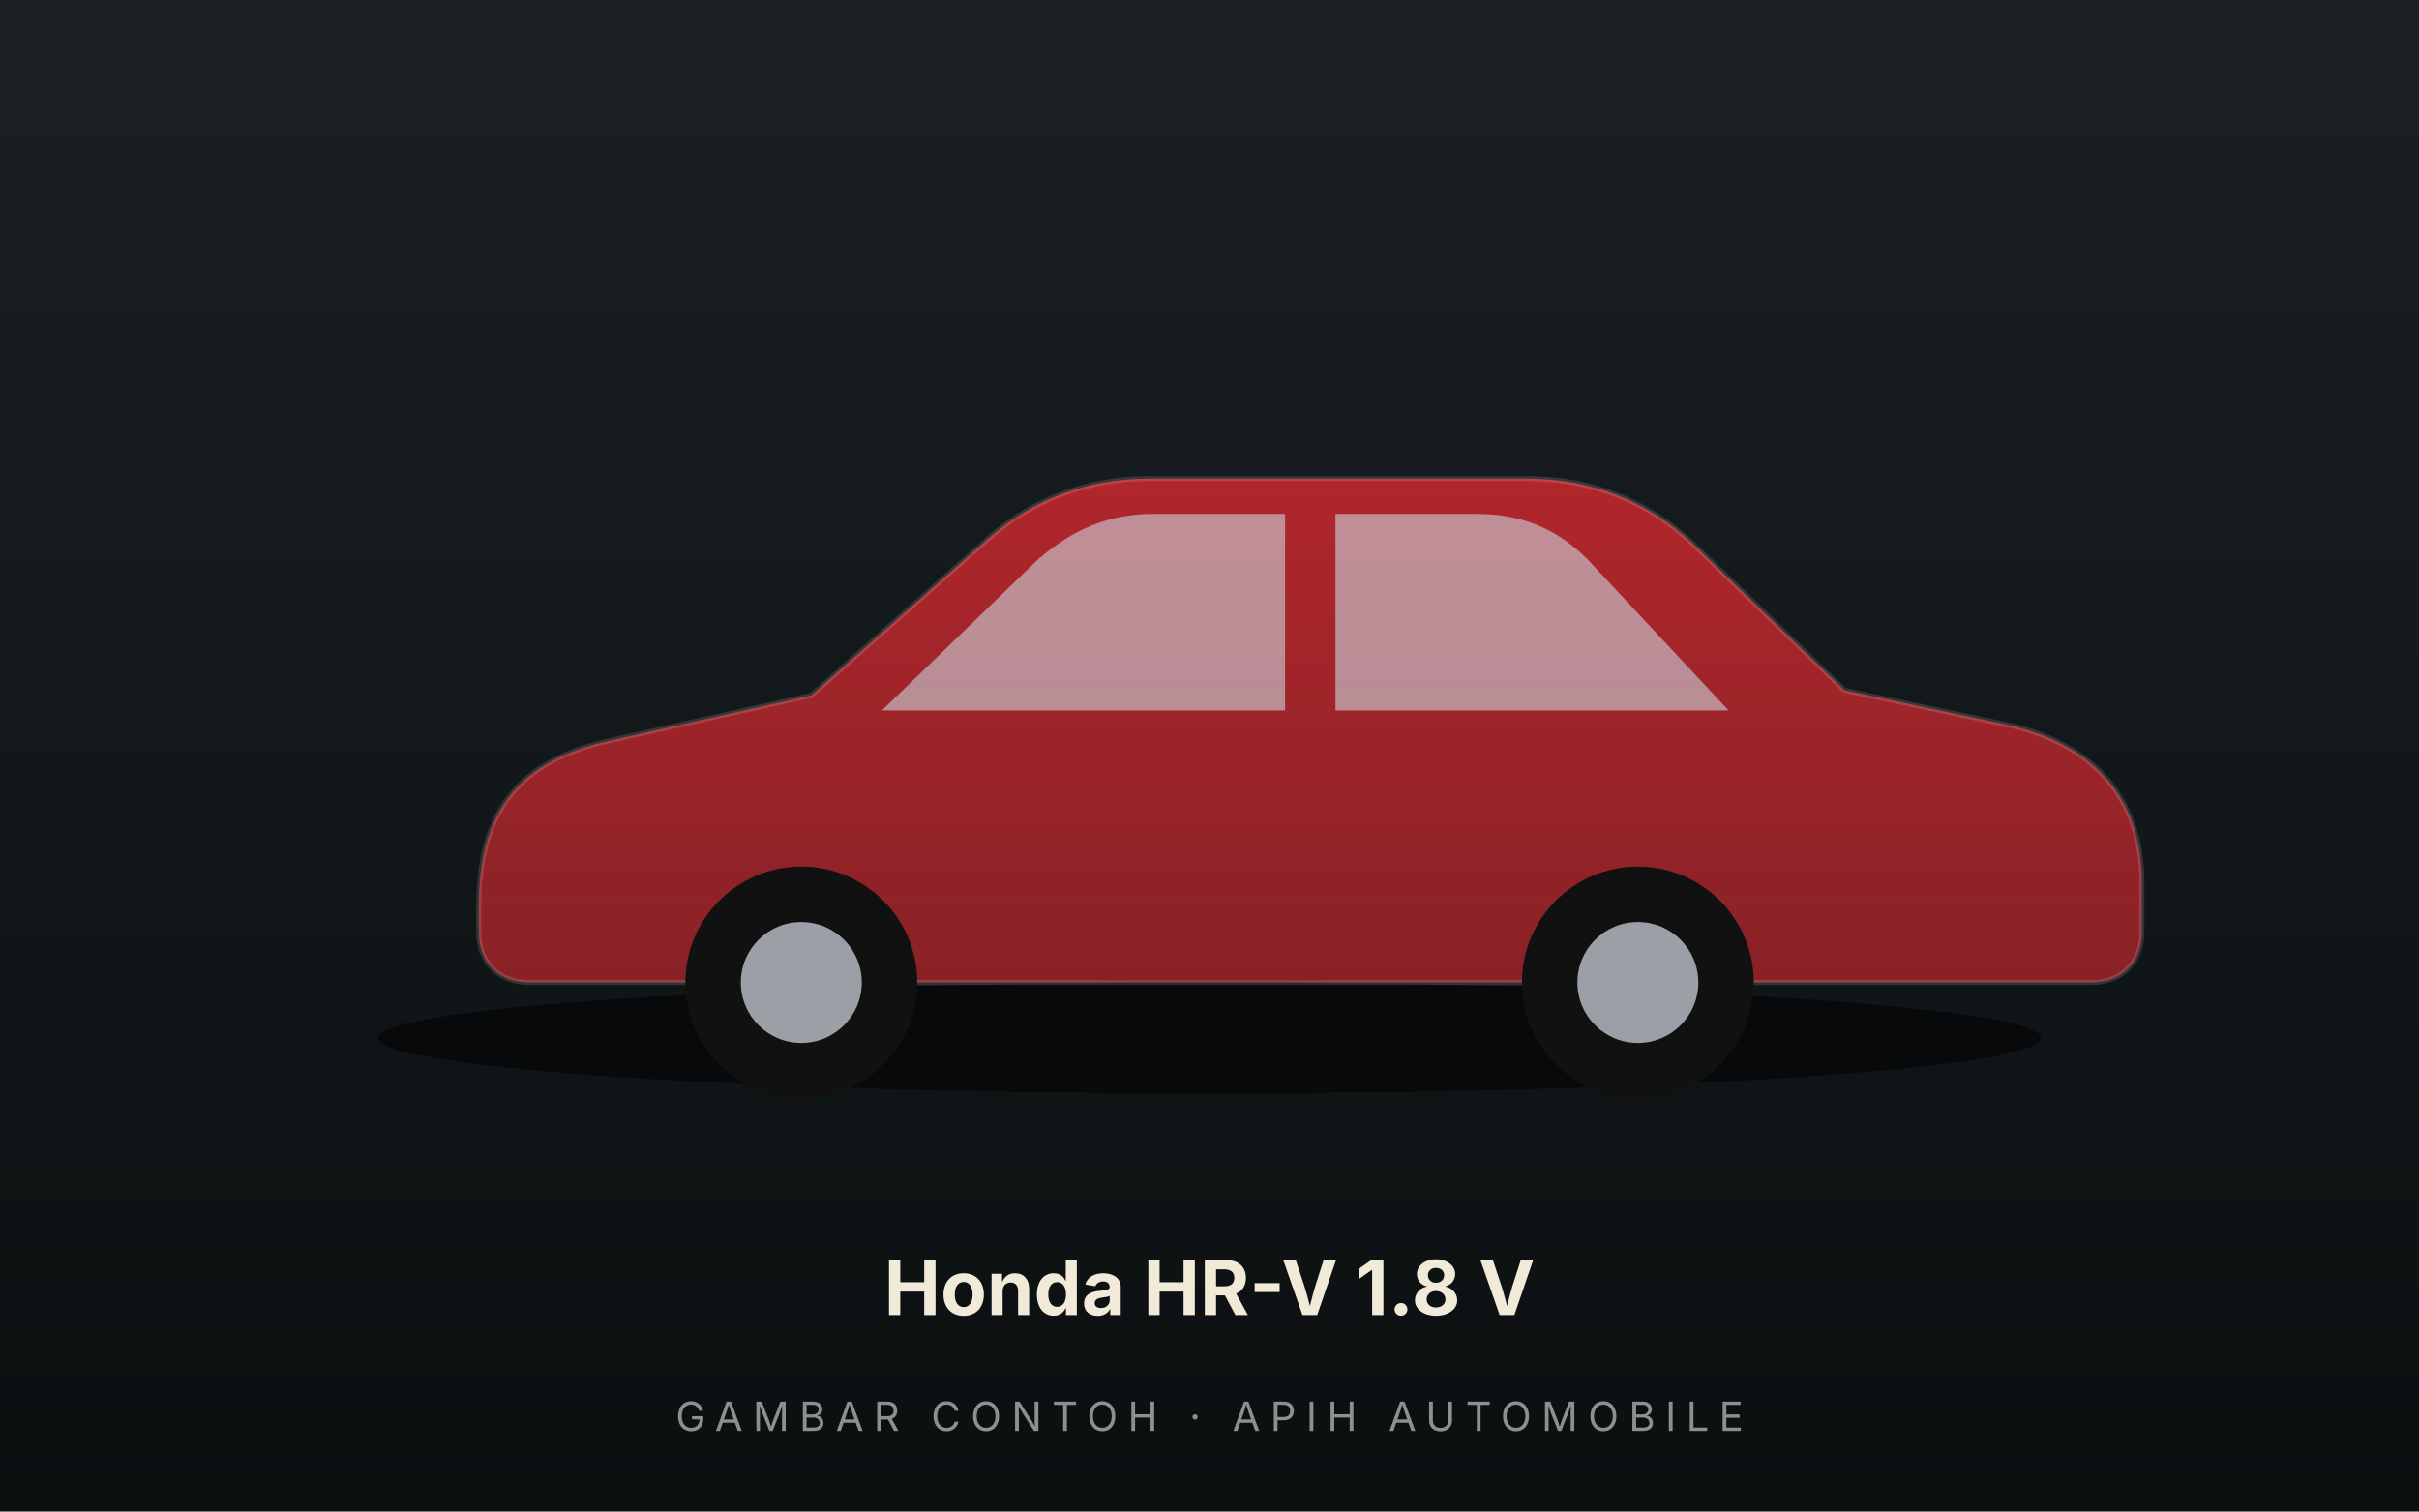
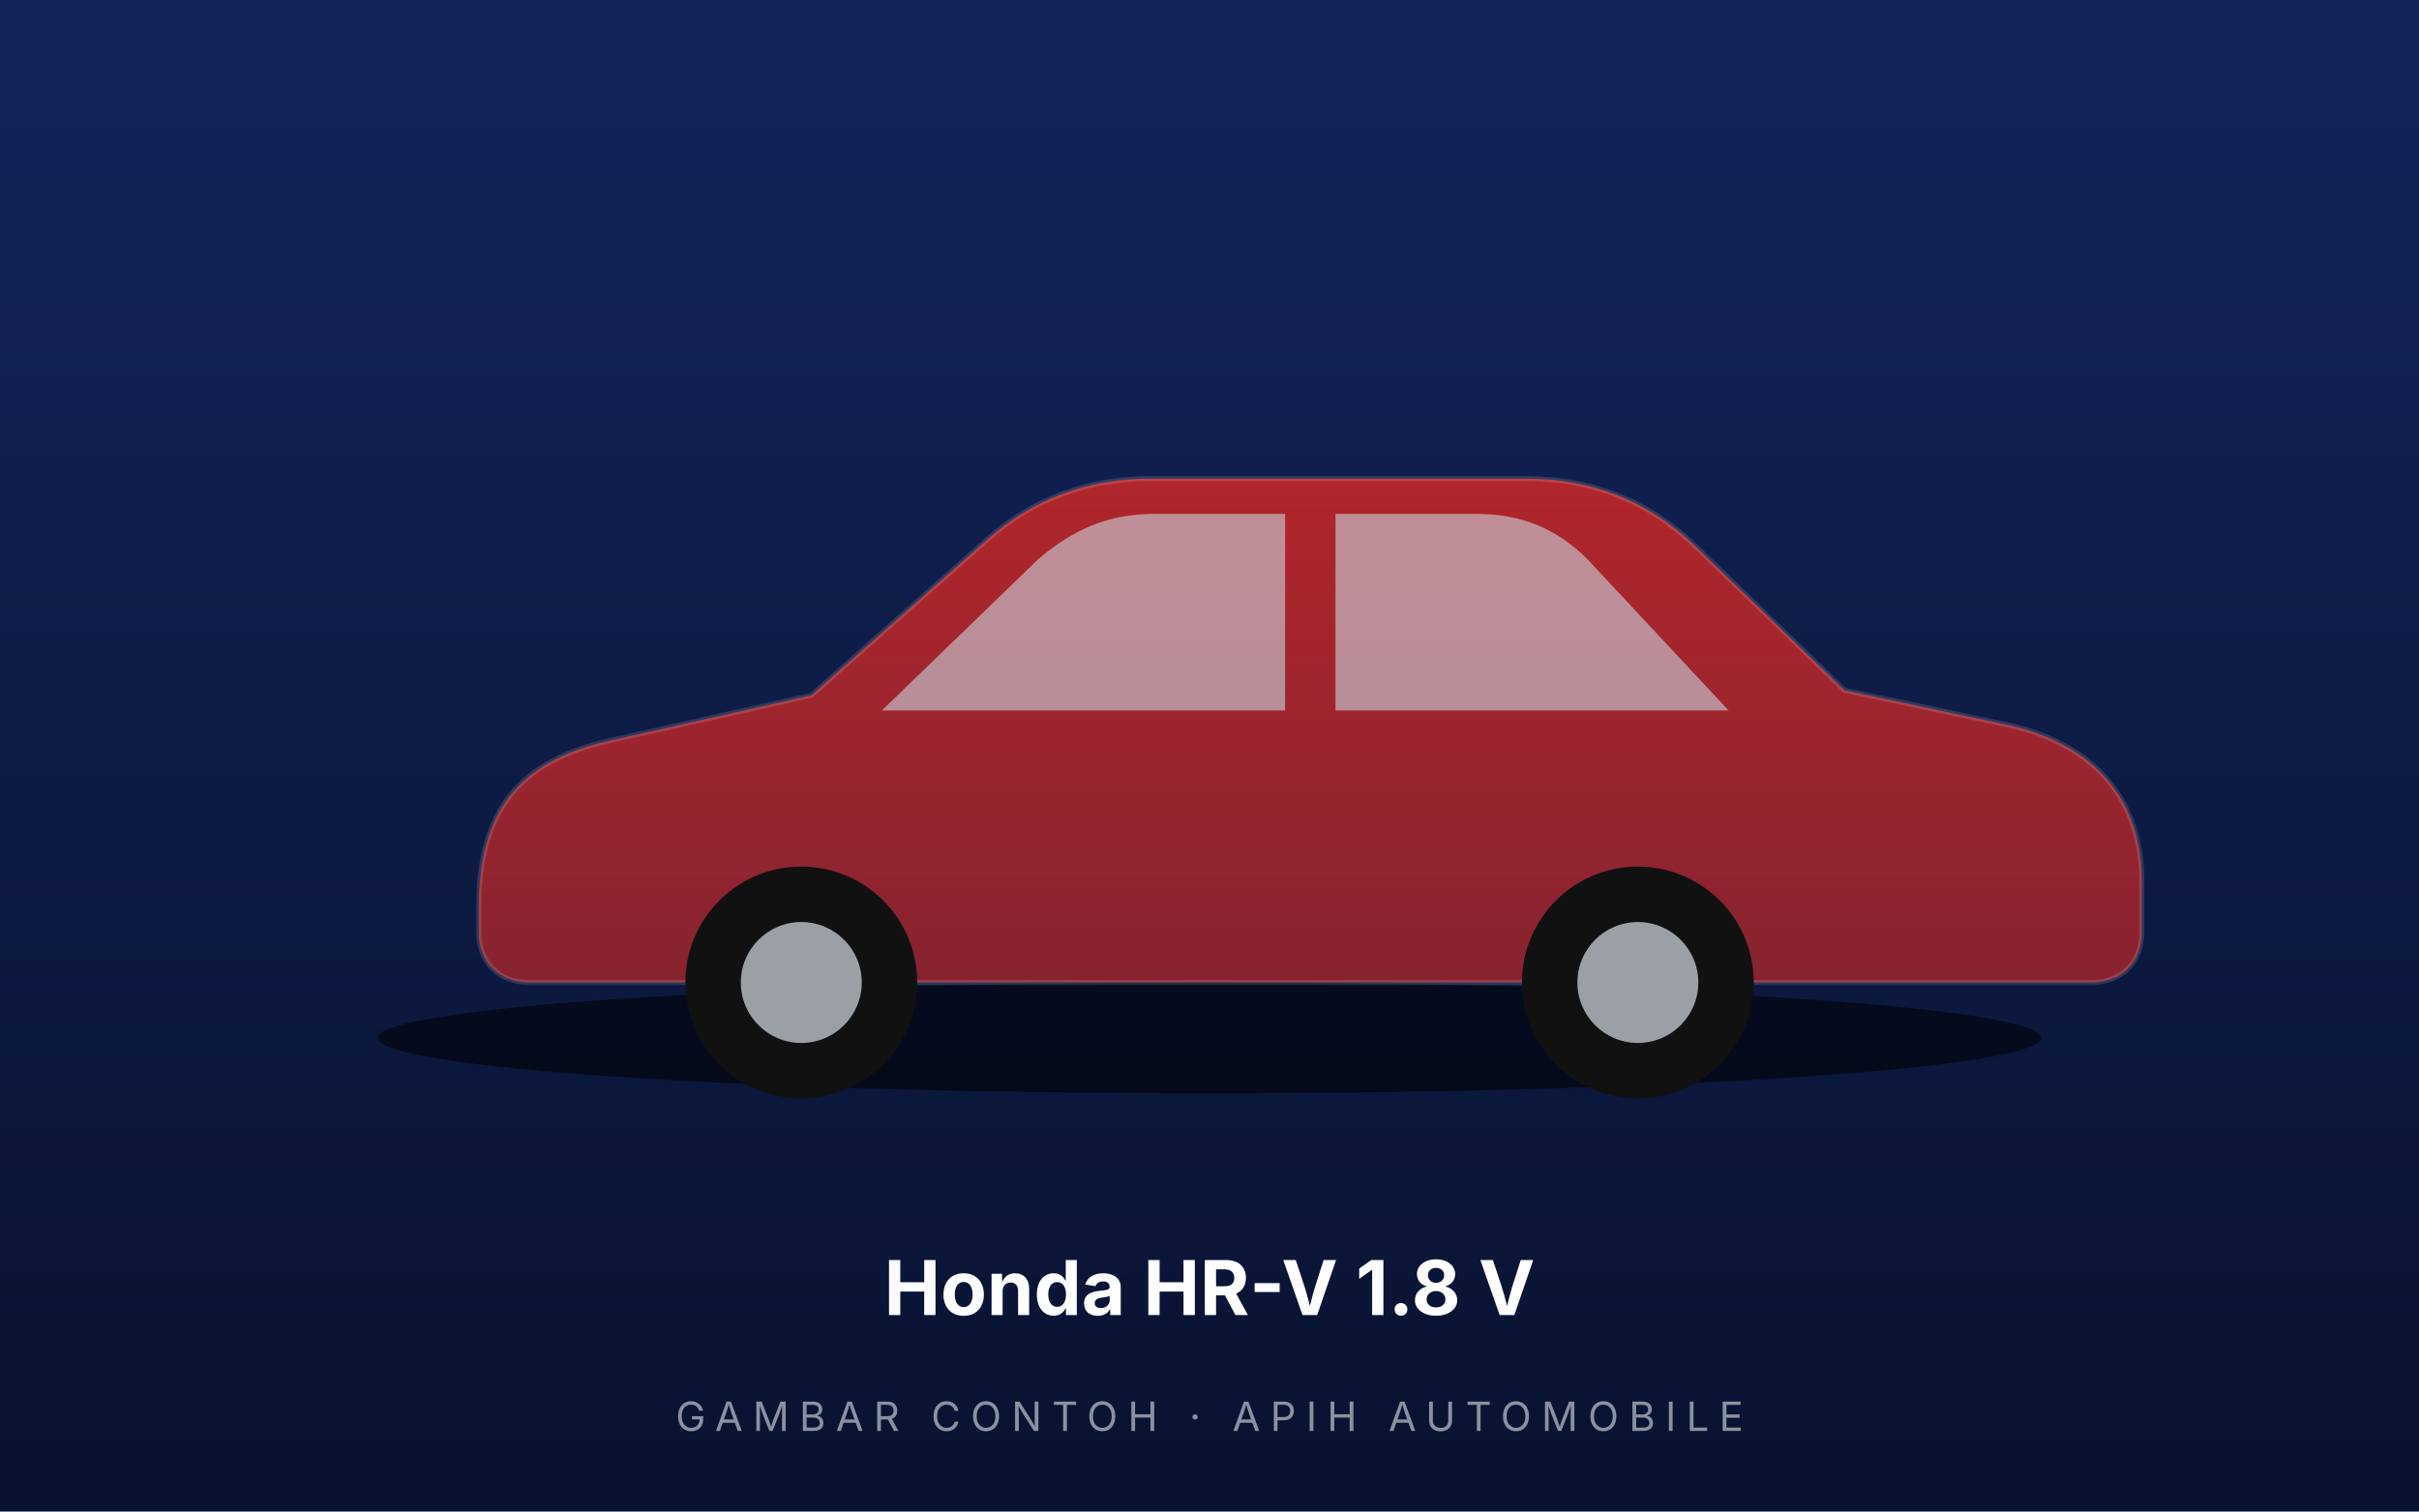
<svg xmlns="http://www.w3.org/2000/svg" viewBox="0 0 960 600">
  <defs>
    <linearGradient id="g" x1="0" y1="0" x2="0" y2="1">
-       <stop offset="0" stop-color="#1a2024" />
-       <stop offset="1" stop-color="#0b0f10" />
+       <stop offset="0" stop-color="#13245a" />
+       <stop offset="1" stop-color="#081230" />
    </linearGradient>
    <linearGradient id="c" x1="0" y1="0" x2="0" y2="1">
      <stop offset="0" stop-color="#b0262b" stop-opacity="1" />
      <stop offset="1" stop-color="#b0262b" stop-opacity=".75" />
    </linearGradient>
  </defs>
  <rect width="960" height="600" fill="url(#g)" />
  <ellipse cx="480" cy="412" rx="330" ry="22" fill="#000" opacity=".55" />
  <path transform="translate(0,-40)" d="M190 400c0-38 16-58 52-66l80-18 70-62c18-16 40-24 64-24h150c26 0 48 9 66 26l60 58 66 14c34 8 52 30 52 62v20c0 12-8 20-20 20H210c-12 0-20-8-20-20z" fill="url(#c)" stroke="#ffffff22" stroke-width="2" />
  <path transform="translate(0,-40)" d="M412 262c14-12 28-18 46-18h52v78H350zM530 244h56c18 0 32 6 44 18l56 60H530z" fill="#cfe3ef" opacity=".55" />
  <circle cx="318" cy="390" r="46" fill="#111" />
  <circle cx="318" cy="390" r="24" fill="#9aa0a6" />
  <circle cx="650" cy="390" r="46" fill="#111" />
  <circle cx="650" cy="390" r="24" fill="#9aa0a6" />
-   <text x="480" y="522" text-anchor="middle" font-family="Inter,Arial,sans-serif" font-size="30" font-weight="700" fill="#f2ead8">Honda HR-V 1.8 V</text>
-   <text x="480" y="80" text-anchor="middle" font-family="Inter,Arial,sans-serif" font-size="22" fill="#d6aa54" />
+   <text x="480" y="522" text-anchor="middle" font-family="Inter,Arial,sans-serif" font-size="30" font-weight="700" fill="#ffffff">Honda HR-V 1.8 V</text>
+   <text x="480" y="80" text-anchor="middle" font-family="Inter,Arial,sans-serif" font-size="22" fill="#ffc61a" />
  <text x="480" y="568" text-anchor="middle" font-family="Inter,Arial,sans-serif" font-size="16" letter-spacing="4" fill="#ffffff88">GAMBAR CONTOH · APIH AUTOMOBILE</text>
</svg>
